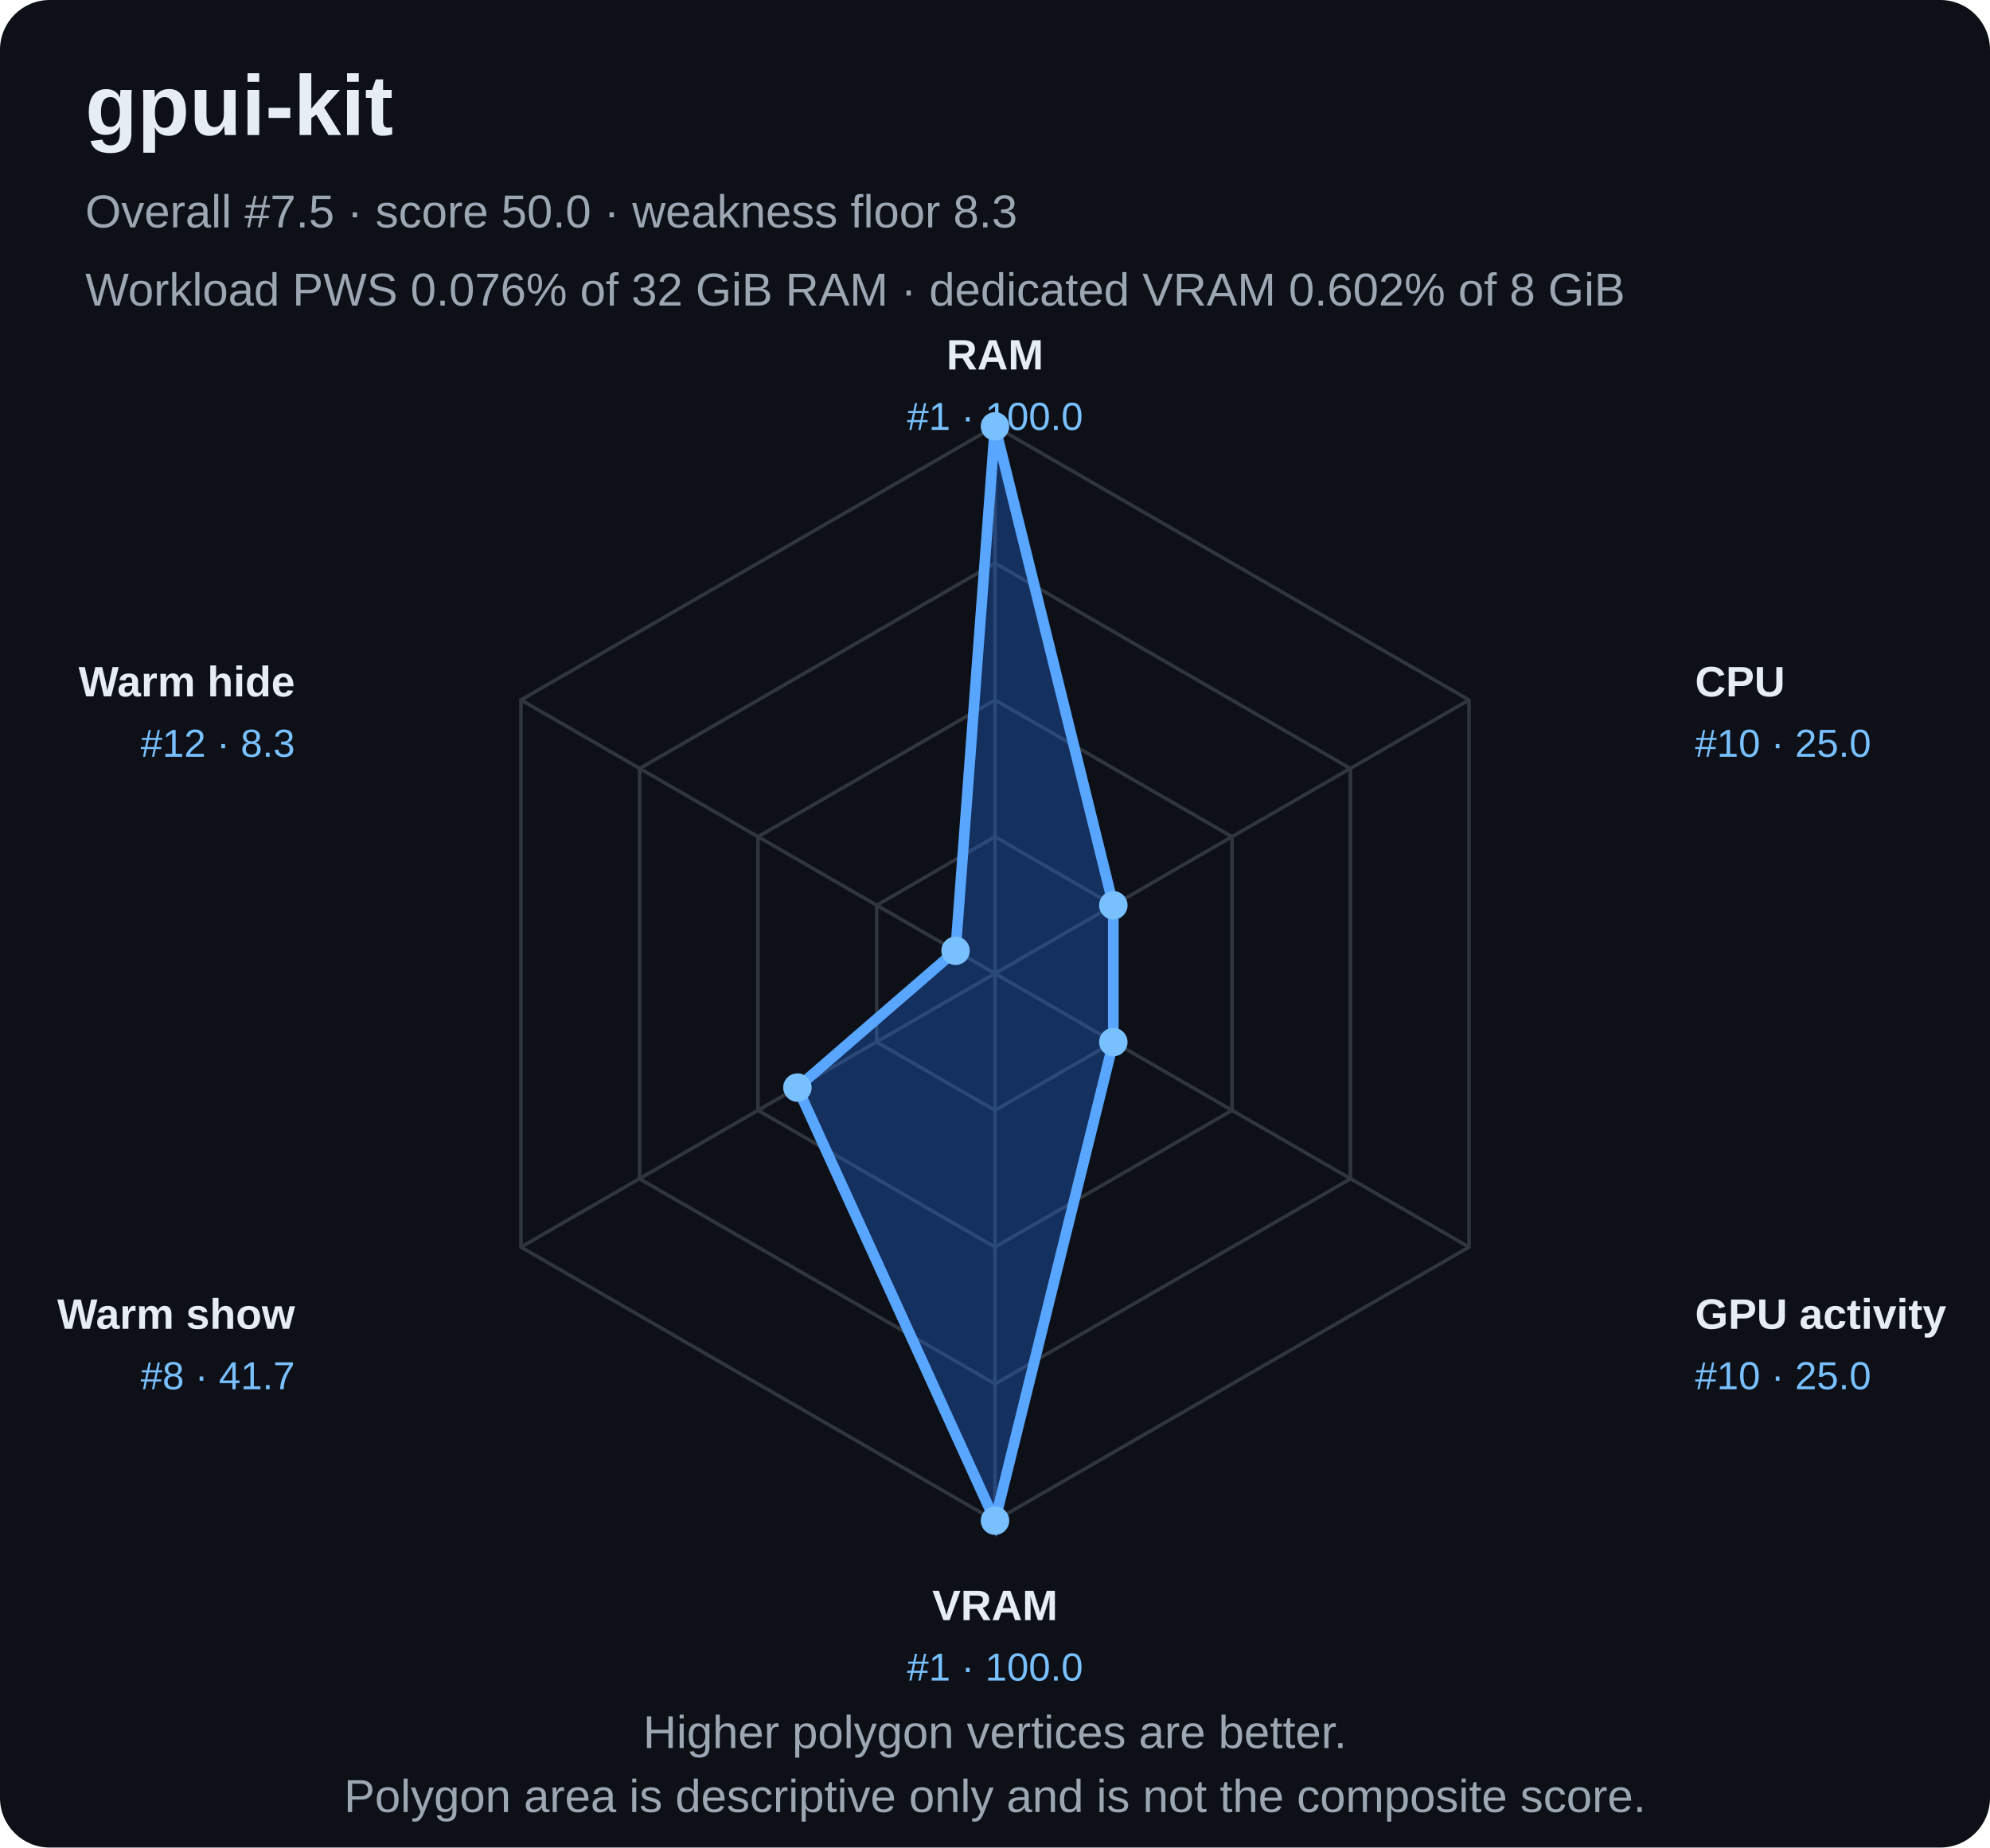
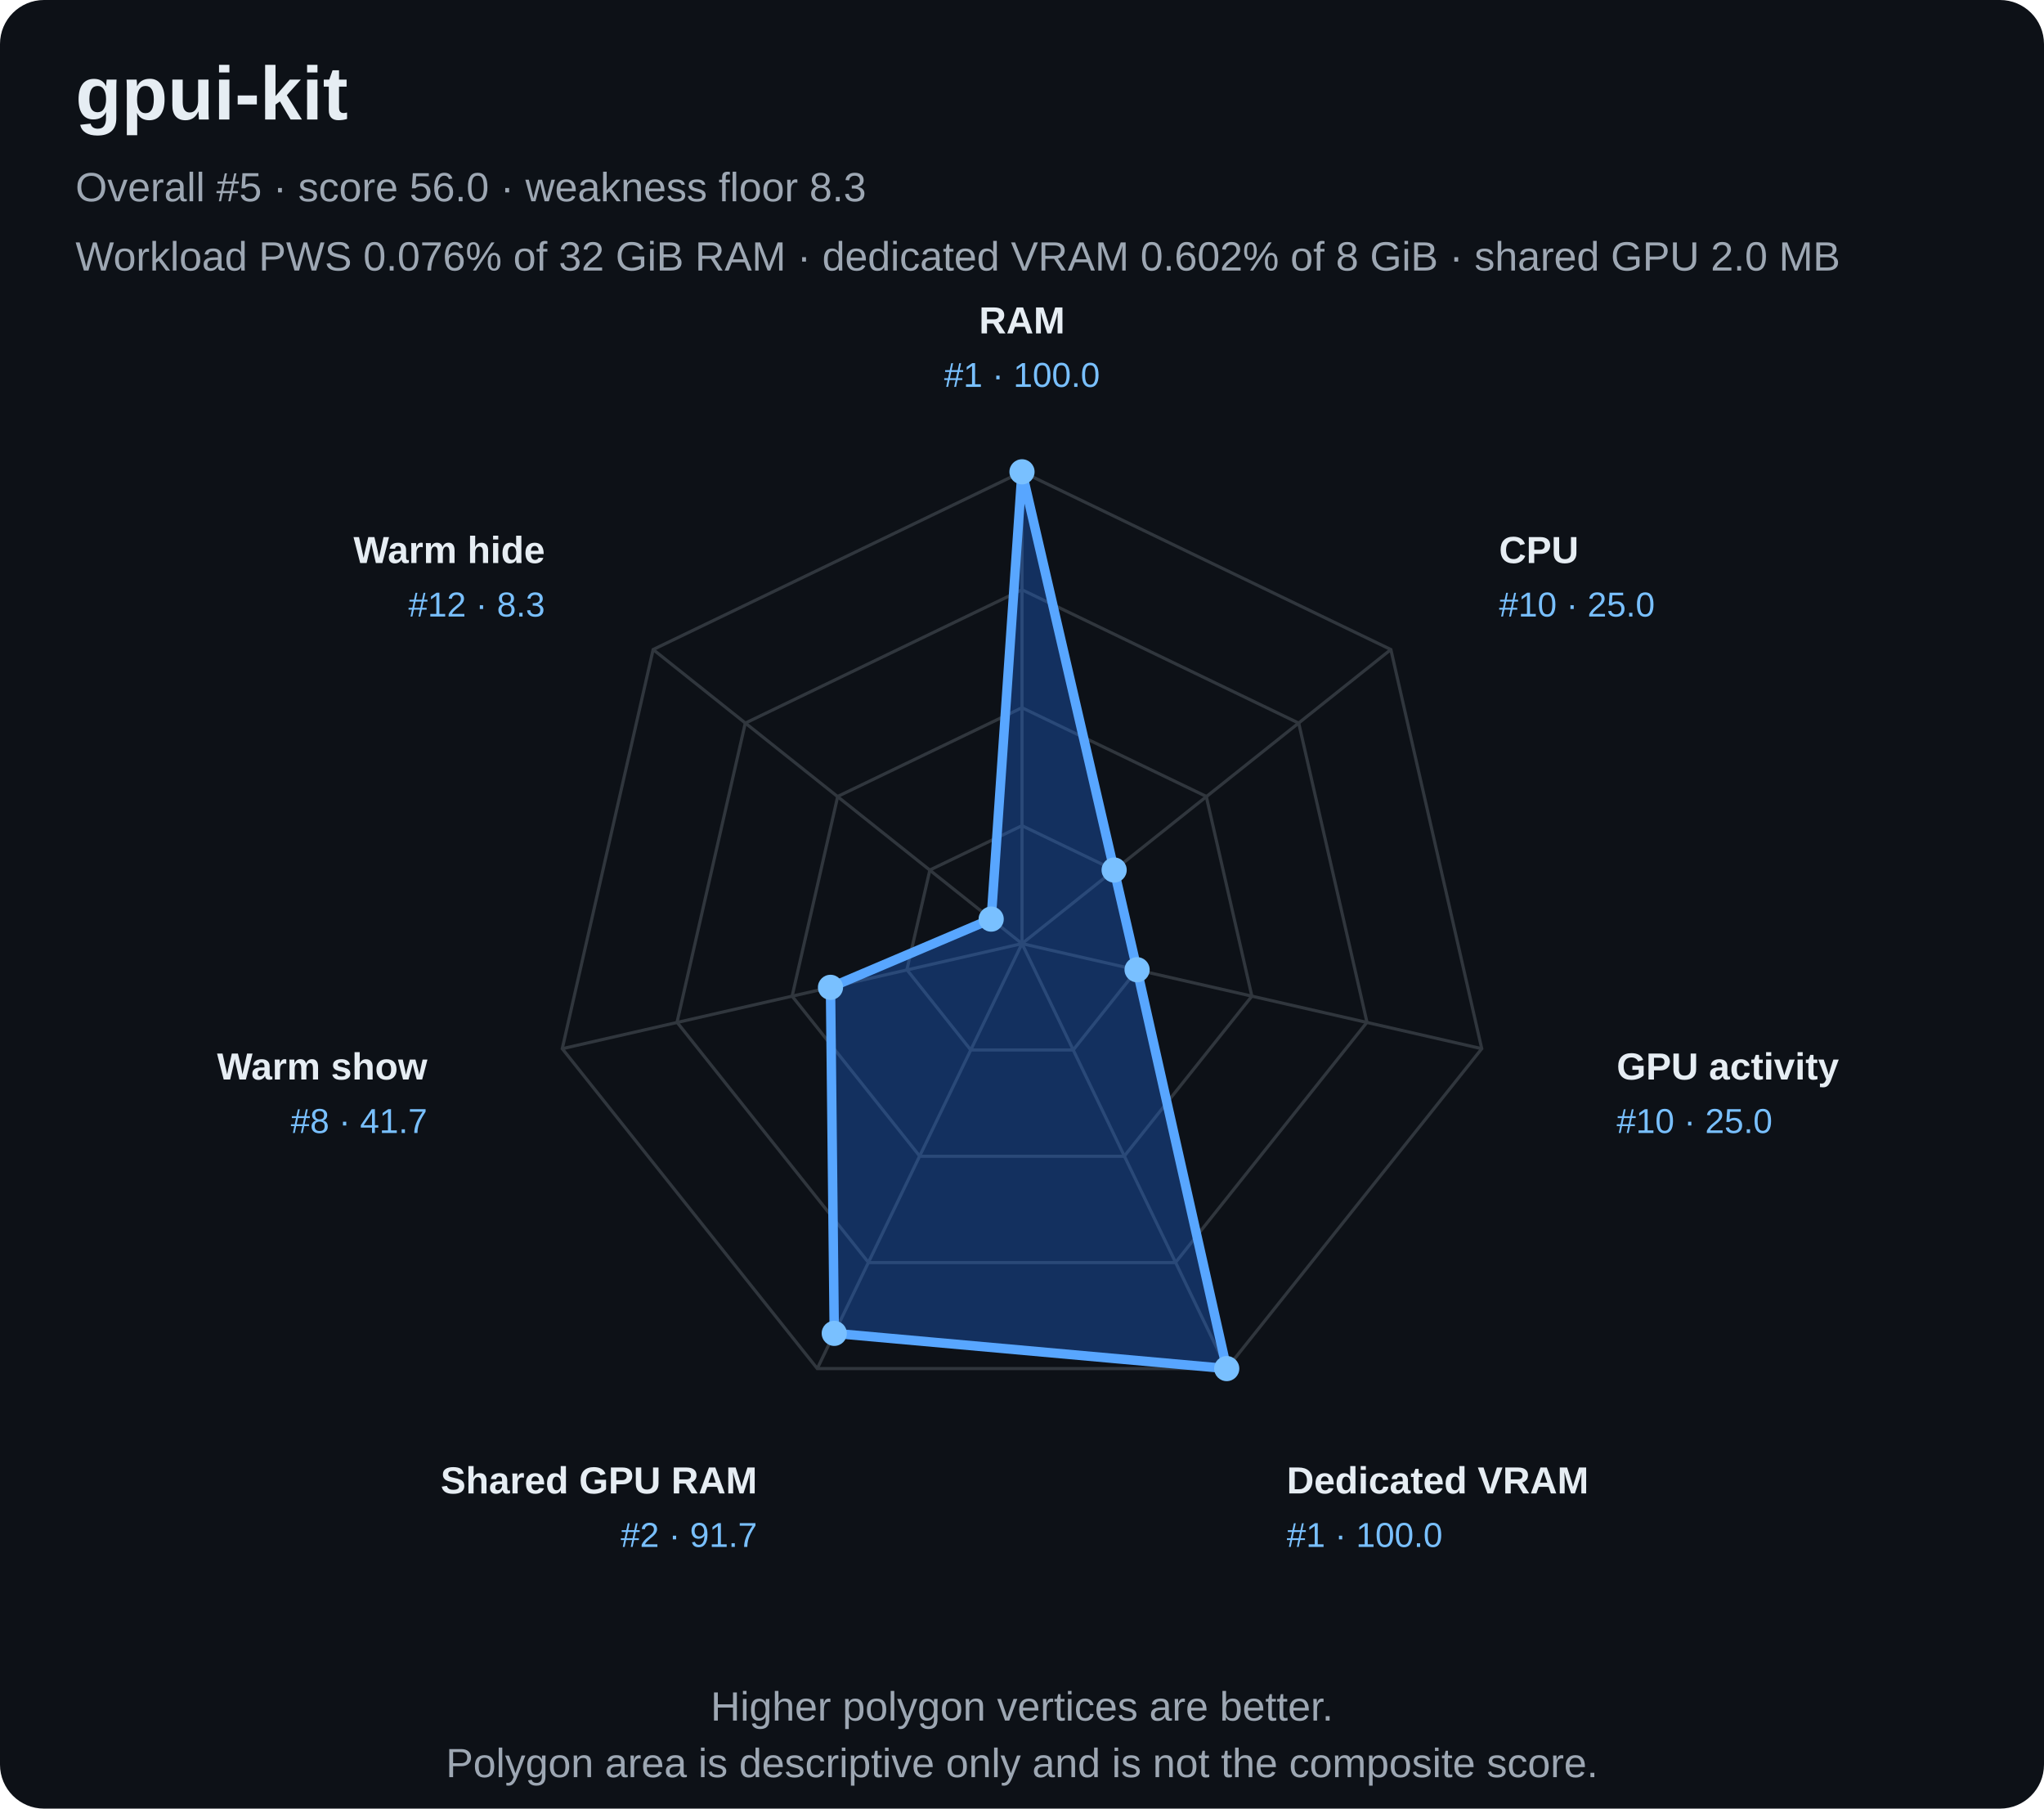
- <svg xmlns="http://www.w3.org/2000/svg" width="560" height="520" viewBox="0 0 560 520" role="img" aria-labelledby="title desc">
+ <svg xmlns="http://www.w3.org/2000/svg" width="650" height="575" viewBox="0 0 650 575" role="img" aria-labelledby="title desc">
  <style>text{font-family:"Segoe UI",Arial,sans-serif;fill:#e6edf3}.title{font-size:24px;font-weight:700}.sub{font-size:13px;fill:#9da7b3}.axis{font-size:12px;font-weight:700}.value{font-size:11px;fill:#79c0ff}.ring{fill:none;stroke:#30363d;stroke-width:1}.spoke{stroke:#30363d;stroke-width:1}.shape{fill:#1f6feb;fill-opacity:.34;stroke:#58a6ff;stroke-width:3}.dot{fill:#79c0ff}</style>
-   <rect width="560" height="520" rx="14" fill="#0d1117" />
+   <rect width="650" height="575" rx="14" fill="#0d1117" />
  <text class="title" x="24" y="38">gpui-kit</text>
-   <text class="sub" x="24" y="64">Overall #7.5 · score 50.0 · weakness floor 8.3</text>
-   <text class="sub" x="24" y="86">Workload PWS 0.076% of 32 GiB RAM · dedicated VRAM 0.602% of 8 GiB</text>
-   <polygon class="ring" points="280.0,235.5 313.3,254.8 313.3,293.3 280.0,312.5 246.7,293.3 246.7,254.8" />
-   <polygon class="ring" points="280.0,197.0 346.7,235.5 346.7,312.5 280.0,351.0 213.3,312.5 213.3,235.5" />
-   <polygon class="ring" points="280.0,158.5 380.0,216.3 380.0,331.8 280.0,389.5 180.0,331.8 180.0,216.3" />
-   <polygon class="ring" points="280.0,120.0 413.4,197.0 413.4,351.0 280.0,428.0 146.6,351.0 146.6,197.0" />
-   <line class="spoke" x1="280" y1="274" x2="280.0" y2="120.0" />
-   <line class="spoke" x1="280" y1="274" x2="413.4" y2="197.0" />
-   <line class="spoke" x1="280" y1="274" x2="413.4" y2="351.0" />
-   <line class="spoke" x1="280" y1="274" x2="280.0" y2="428.0" />
-   <line class="spoke" x1="280" y1="274" x2="146.6" y2="351.0" />
-   <line class="spoke" x1="280" y1="274" x2="146.6" y2="197.0" />
-   <polygon class="shape" points="280.0,120.0 313.3,254.8 313.3,293.3 280.0,428.0 224.4,306.1 268.9,267.6" />
-   <circle class="dot" cx="280.0" cy="120.0" r="4" />
-   <circle class="dot" cx="313.3" cy="254.8" r="4" />
-   <circle class="dot" cx="313.3" cy="293.3" r="4" />
-   <circle class="dot" cx="280.0" cy="428.0" r="4" />
-   <circle class="dot" cx="224.4" cy="306.1" r="4" />
-   <circle class="dot" cx="268.9" cy="267.6" r="4" />
-   <text class="axis" x="280" y="104" text-anchor="middle">RAM</text>
-   <text class="value" x="280" y="121" text-anchor="middle">#1 · 100.0</text>
-   <text class="axis" x="477" y="196" text-anchor="start">CPU</text>
-   <text class="value" x="477" y="213" text-anchor="start">#10 · 25.0</text>
-   <text class="axis" x="477" y="374" text-anchor="start">GPU activity</text>
-   <text class="value" x="477" y="391" text-anchor="start">#10 · 25.0</text>
-   <text class="axis" x="280" y="456" text-anchor="middle">VRAM</text>
-   <text class="value" x="280" y="473" text-anchor="middle">#1 · 100.0</text>
-   <text class="axis" x="83" y="374" text-anchor="end">Warm show</text>
-   <text class="value" x="83" y="391" text-anchor="end">#8 · 41.7</text>
-   <text class="axis" x="83" y="196" text-anchor="end">Warm hide</text>
-   <text class="value" x="83" y="213" text-anchor="end">#12 · 8.3</text>
-   <text class="sub" x="280" y="492" text-anchor="middle">Higher polygon vertices are better.</text>
-   <text class="sub" x="280" y="510" text-anchor="middle">Polygon area is descriptive only and is not the composite score.</text>
+   <text class="sub" x="24" y="64">Overall #5 · score 56.0 · weakness floor 8.3</text>
+   <text class="sub" x="24" y="86">Workload PWS 0.076% of 32 GiB RAM · dedicated VRAM 0.602% of 8 GiB · shared GPU 2.0 MB</text>
+   <polygon class="ring" points="325.0,262.5 354.3,276.6 361.6,308.3 341.3,333.8 308.7,333.8 288.4,308.3 295.7,276.6" />
+   <polygon class="ring" points="325.0,225.0 383.6,253.2 398.1,316.7 357.5,367.6 292.5,367.6 251.9,316.7 266.4,253.2" />
+   <polygon class="ring" points="325.0,187.5 413.0,229.9 434.7,325.0 373.8,401.4 276.2,401.4 215.3,325.0 237.0,229.9" />
+   <polygon class="ring" points="325.0,150.0 442.3,206.5 471.2,333.4 390.1,435.1 259.9,435.1 178.8,333.4 207.7,206.5" />
+   <line class="spoke" x1="325" y1="300" x2="325.0" y2="150.0" />
+   <line class="spoke" x1="325" y1="300" x2="442.3" y2="206.5" />
+   <line class="spoke" x1="325" y1="300" x2="471.2" y2="333.4" />
+   <line class="spoke" x1="325" y1="300" x2="390.1" y2="435.1" />
+   <line class="spoke" x1="325" y1="300" x2="259.9" y2="435.1" />
+   <line class="spoke" x1="325" y1="300" x2="178.8" y2="333.4" />
+   <line class="spoke" x1="325" y1="300" x2="207.7" y2="206.5" />
+   <polygon class="shape" points="325.0,150.0 354.3,276.6 361.6,308.3 390.1,435.1 265.3,423.9 264.1,313.9 315.2,292.2" />
+   <circle class="dot" cx="325.0" cy="150.0" r="4" />
+   <circle class="dot" cx="354.3" cy="276.6" r="4" />
+   <circle class="dot" cx="361.6" cy="308.3" r="4" />
+   <circle class="dot" cx="390.1" cy="435.1" r="4" />
+   <circle class="dot" cx="265.3" cy="423.9" r="4" />
+   <circle class="dot" cx="264.1" cy="313.9" r="4" />
+   <circle class="dot" cx="315.2" cy="292.2" r="4" />
+   <text class="axis" x="325.0" y="106.0" text-anchor="middle">RAM</text>
+   <text class="value" x="325.0" y="123.0" text-anchor="middle">#1 · 100.0</text>
+   <text class="axis" x="476.7" y="179.0" text-anchor="start">CPU</text>
+   <text class="value" x="476.7" y="196.0" text-anchor="start">#10 · 25.0</text>
+   <text class="axis" x="514.1" y="343.2" text-anchor="start">GPU activity</text>
+   <text class="value" x="514.1" y="360.2" text-anchor="start">#10 · 25.0</text>
+   <text class="axis" x="409.2" y="474.8" text-anchor="start">Dedicated VRAM</text>
+   <text class="value" x="409.2" y="491.8" text-anchor="start">#1 · 100.0</text>
+   <text class="axis" x="240.8" y="474.8" text-anchor="end">Shared GPU RAM</text>
+   <text class="value" x="240.8" y="491.8" text-anchor="end">#2 · 91.7</text>
+   <text class="axis" x="135.9" y="343.2" text-anchor="end">Warm show</text>
+   <text class="value" x="135.9" y="360.2" text-anchor="end">#8 · 41.7</text>
+   <text class="axis" x="173.3" y="179.0" text-anchor="end">Warm hide</text>
+   <text class="value" x="173.3" y="196.0" text-anchor="end">#12 · 8.3</text>
+   <text class="sub" x="325" y="547" text-anchor="middle">Higher polygon vertices are better.</text>
+   <text class="sub" x="325" y="565" text-anchor="middle">Polygon area is descriptive only and is not the composite score.</text>
</svg>
